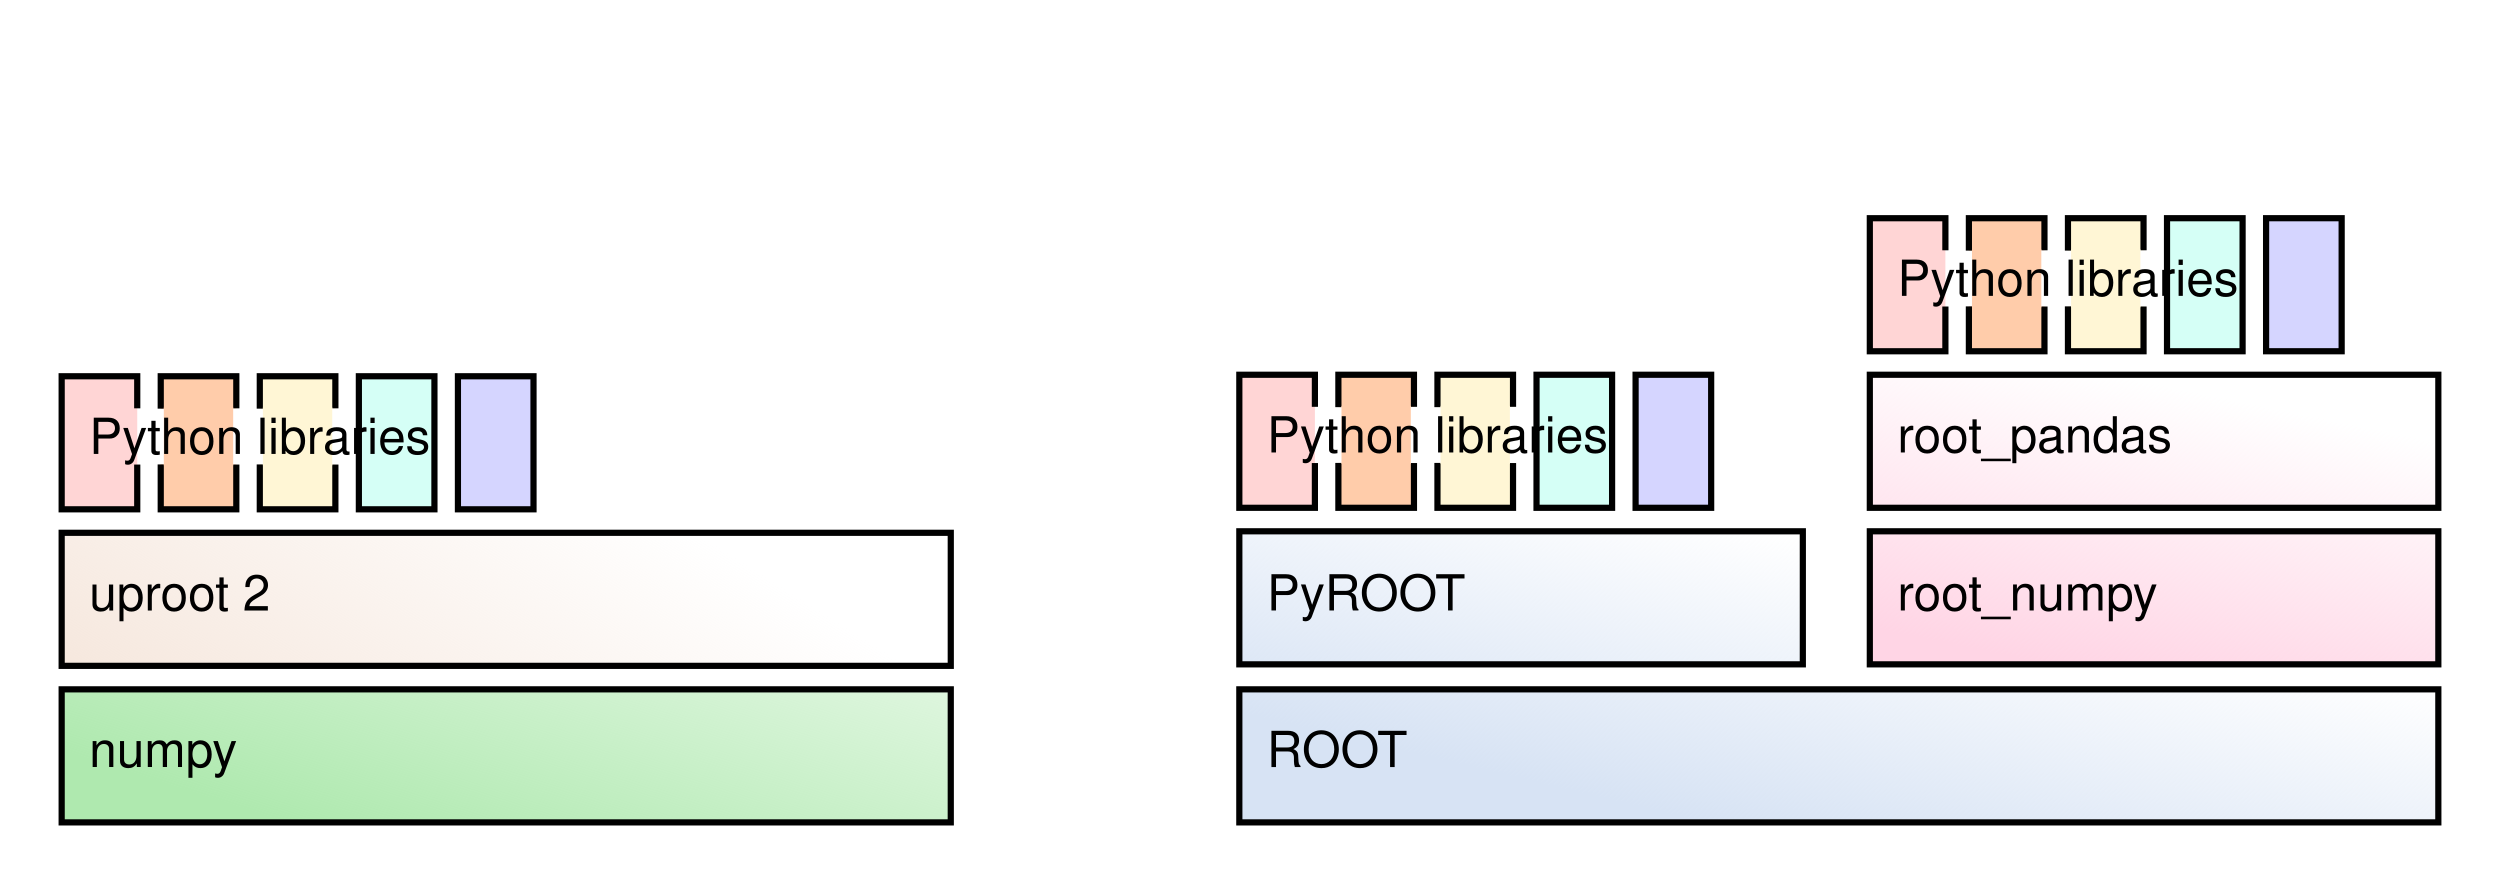
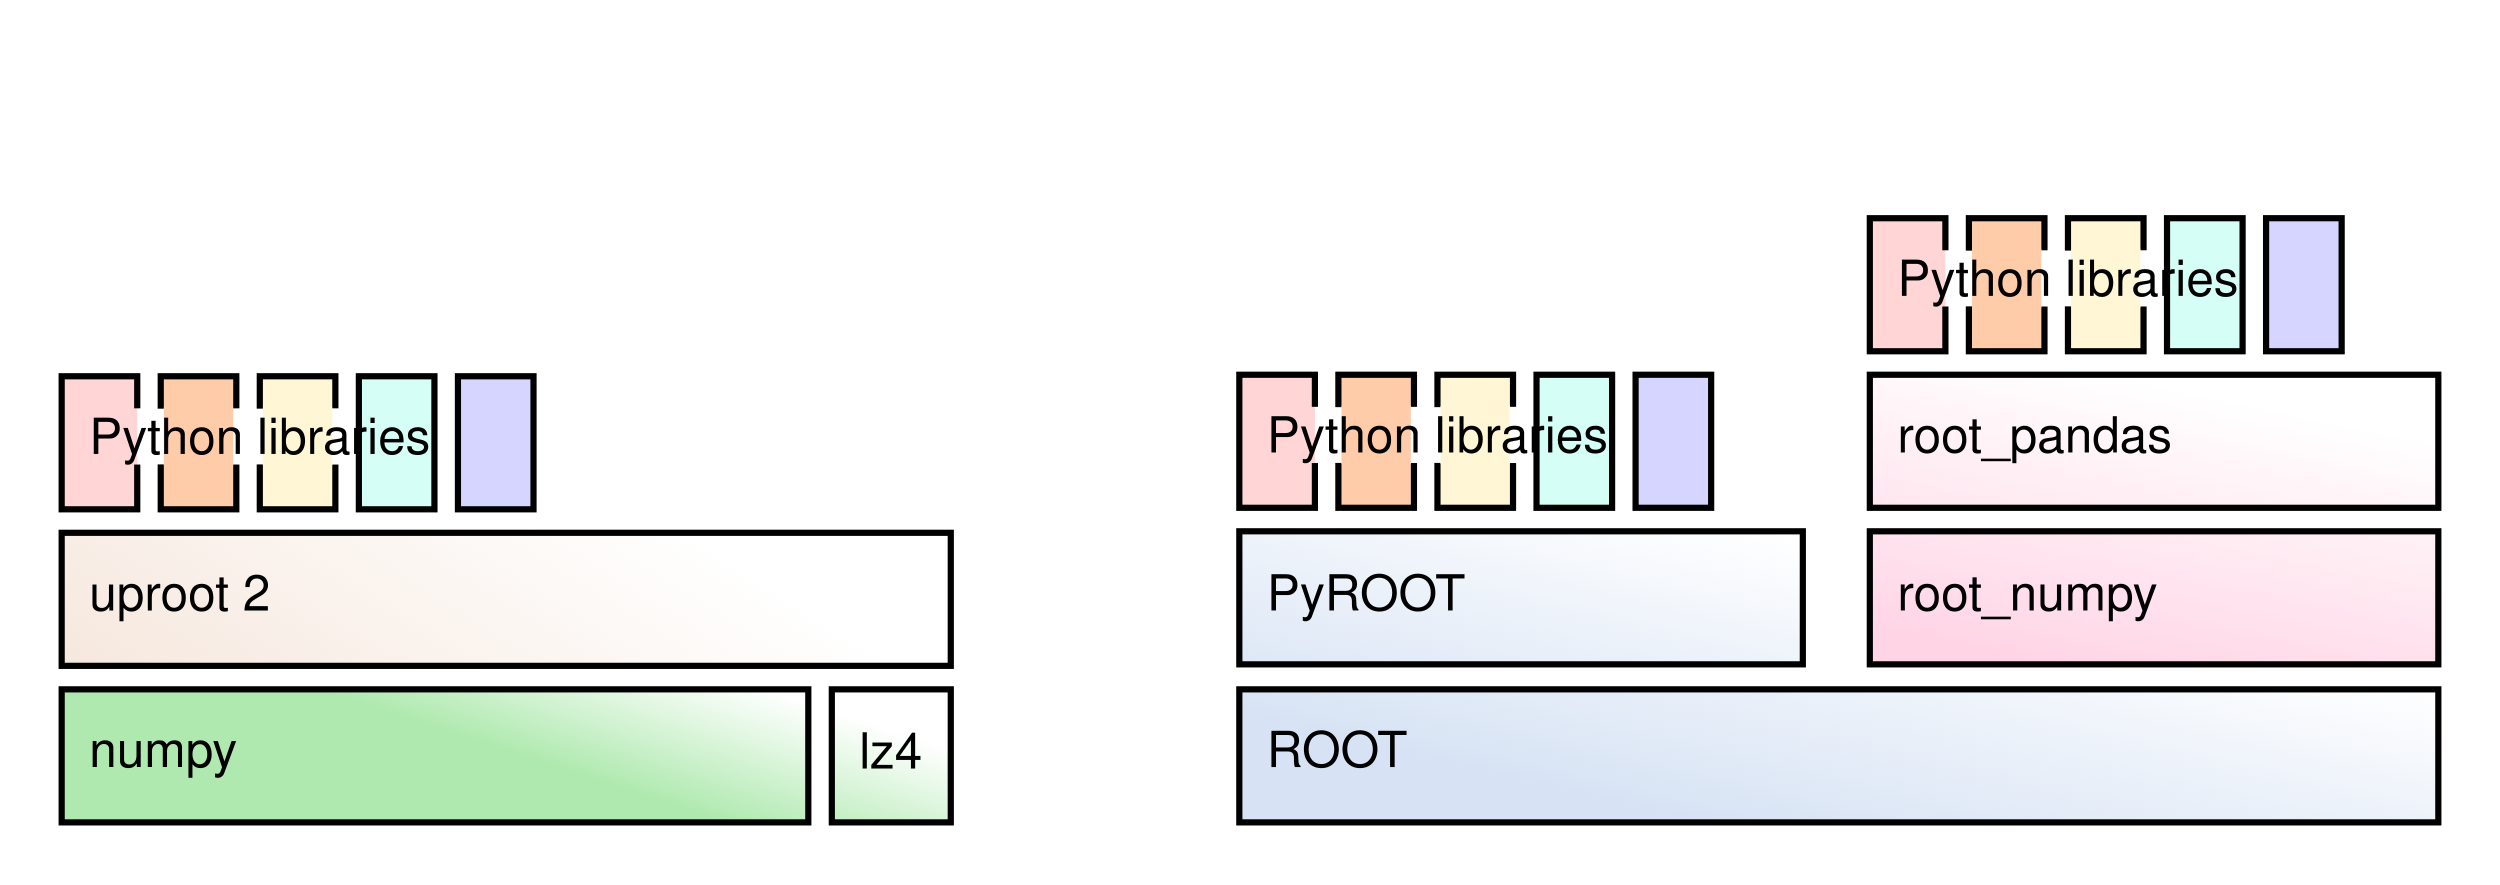
<svg xmlns="http://www.w3.org/2000/svg" xmlns:xlink="http://www.w3.org/1999/xlink" width="213.436mm" height="75.476mm" viewBox="0 0 213.436 75.476" version="1.1" id="svg8">
  <defs id="defs2">
    <linearGradient id="linearGradient1137">
      <stop style="stop-color:#ffd5e5;stop-opacity:1;" offset="0" id="stop1133" />
      <stop style="stop-color:#ffd5e5;stop-opacity:0;" offset="1" id="stop1135" />
    </linearGradient>
    <linearGradient id="linearGradient1127">
      <stop style="stop-color:#d7e3f4;stop-opacity:1;" offset="0" id="stop1123" />
      <stop style="stop-color:#d7e3f4;stop-opacity:0;" offset="1" id="stop1125" />
    </linearGradient>
    <linearGradient id="linearGradient928">
      <stop style="stop-color:#f4e3d7;stop-opacity:1;" offset="0" id="stop924" />
      <stop style="stop-color:#f4e3d7;stop-opacity:0;" offset="1" id="stop926" />
    </linearGradient>
    <linearGradient id="linearGradient897">
      <stop style="stop-color:#afe9af;stop-opacity:1;" offset="0" id="stop893" />
      <stop style="stop-color:#afe9af;stop-opacity:0;" offset="1" id="stop895" />
    </linearGradient>
    <linearGradient xlink:href="#linearGradient897" id="linearGradient899" x1="85.558" y1="199.568" x2="100.311" y2="153.813" gradientUnits="userSpaceOnUse" gradientTransform="translate(-45.32837)" />
    <linearGradient gradientTransform="matrix(3.779528,0,0,3.779528,-302.2573,-579.3418)" xlink:href="#linearGradient897" id="linearGradient899-6" x1="88.733" y1="178.401" x2="95.549" y2="153.549" gradientUnits="userSpaceOnUse" />
    <linearGradient xlink:href="#linearGradient928" id="linearGradient930" x1="60.804" y1="178.401" x2="64.679" y2="167.042" gradientUnits="userSpaceOnUse" />
    <linearGradient gradientTransform="matrix(3.779528,0,0,3.779528,-158.8111,-630.3419)" xlink:href="#linearGradient928" id="linearGradient930-7" x1="60.804" y1="178.401" x2="64.679" y2="167.042" gradientUnits="userSpaceOnUse" />
    <linearGradient xlink:href="#linearGradient928" id="linearGradient1033" gradientUnits="userSpaceOnUse" x1="71.628" y1="178.669" x2="96.083" y2="139.915" gradientTransform="translate(-45.32837)" />
    <linearGradient xlink:href="#linearGradient897" id="linearGradient1077" gradientUnits="userSpaceOnUse" x1="85.558" y1="199.568" x2="100.311" y2="153.813" gradientTransform="translate(-45.32837)" />
    <linearGradient xlink:href="#linearGradient1127" id="linearGradient1129" x1="153.269" y1="178.401" x2="159.128" y2="153.549" gradientUnits="userSpaceOnUse" gradientTransform="translate(-15.875)" />
    <linearGradient xlink:href="#linearGradient1127" id="linearGradient1131" x1="153.269" y1="178.401" x2="159.128" y2="153.549" gradientUnits="userSpaceOnUse" gradientTransform="translate(-15.875)" />
    <linearGradient xlink:href="#linearGradient1137" id="linearGradient1139" x1="166.688" y1="164.908" x2="171.79" y2="140.184" gradientUnits="userSpaceOnUse" />
    <linearGradient xlink:href="#linearGradient1137" id="linearGradient1141" x1="166.688" y1="164.908" x2="171.79" y2="140.184" gradientUnits="userSpaceOnUse" />
    <linearGradient xlink:href="#linearGradient1127" id="linearGradient1399" gradientUnits="userSpaceOnUse" gradientTransform="translate(-15.875)" x1="153.269" y1="178.401" x2="159.128" y2="153.549" />
    <linearGradient xlink:href="#linearGradient1137" id="linearGradient1401" gradientUnits="userSpaceOnUse" x1="166.688" y1="164.908" x2="171.79" y2="140.184" />
    <linearGradient xlink:href="#linearGradient1137" id="linearGradient1403" gradientUnits="userSpaceOnUse" x1="166.688" y1="164.908" x2="171.79" y2="140.184" />
-     <linearGradient xlink:href="#linearGradient897" id="linearGradient1437" gradientUnits="userSpaceOnUse" gradientTransform="translate(-45.32837)" x1="85.558" y1="199.568" x2="100.311" y2="153.813" />
+     <linearGradient xlink:href="#linearGradient897" id="linearGradient1437" gradientUnits="userSpaceOnUse" gradientTransform="translate(-45.32837)" x1="98.931" y1="191.766" x2="102.635" y2="180.407" />
    <linearGradient xlink:href="#linearGradient1127" id="linearGradient1506" gradientUnits="userSpaceOnUse" gradientTransform="translate(-15.875)" x1="153.269" y1="178.401" x2="159.128" y2="153.549" />
    <linearGradient xlink:href="#linearGradient1137" id="linearGradient1508" gradientUnits="userSpaceOnUse" x1="166.688" y1="164.908" x2="171.79" y2="140.184" />
    <linearGradient xlink:href="#linearGradient928" id="linearGradient1516" gradientUnits="userSpaceOnUse" gradientTransform="translate(-45.32837,26.85847)" x1="71.628" y1="178.669" x2="96.083" y2="139.915" />
+     <linearGradient xlink:href="#linearGradient897" id="linearGradient918" gradientUnits="userSpaceOnUse" gradientTransform="translate(-45.32838,26.85847)" x1="98.931" y1="164.908" x2="102.635" y2="153.549" />
  </defs>
  <g id="layer1" transform="translate(8.309612,-108.1901)">
    <g id="g1498">
      <path id="rect1079" d="M 97.497,167.042 H 199.862 v 11.359 H 97.497 Z" style="opacity:1;vector-effect:none;fill:url(#linearGradient1399);fill-opacity:1;fill-rule:evenodd;stroke:#000000;stroke-width:0.529;stroke-linecap:butt;stroke-linejoin:miter;stroke-miterlimit:4;stroke-dasharray:none;stroke-dashoffset:0;stroke-opacity:1" />
      <text xml:space="preserve" style="font-style:normal;font-variant:normal;font-weight:normal;font-stretch:normal;font-size:4.233px;line-height:1.25;font-family:'Nimbus Sans L';-inkscape-font-specification:'Nimbus Sans L';text-align:start;letter-spacing:0px;word-spacing:0px;text-anchor:start;fill:#000000;fill-opacity:1;stroke:none;stroke-width:0.265" x="99.847" y="173.674" id="text1083">
        <tspan id="tspan1081" x="99.847" y="173.674" style="stroke-width:0.265">ROOT</tspan>
      </text>
      <rect style="opacity:1;vector-effect:none;fill:url(#linearGradient1506);fill-opacity:1;fill-rule:evenodd;stroke:#000000;stroke-width:0.529;stroke-linecap:butt;stroke-linejoin:miter;stroke-miterlimit:4;stroke-dasharray:none;stroke-dashoffset:0;stroke-opacity:1" id="rect1087" width="48.109" height="11.359" x="97.497" y="153.549" />
      <text id="text1091" y="160.31" x="99.847" style="font-style:normal;font-variant:normal;font-weight:normal;font-stretch:normal;font-size:4.233px;line-height:1.25;font-family:'Nimbus Sans L';-inkscape-font-specification:'Nimbus Sans L';text-align:start;letter-spacing:0px;word-spacing:0px;text-anchor:start;fill:#000000;fill-opacity:1;stroke:none;stroke-width:0.265" xml:space="preserve">
        <tspan style="stroke-width:0.265" y="160.31" x="99.847" id="tspan1089">PyROOT</tspan>
      </text>
      <path id="rect1095" d="m 151.325,153.549 h 48.537 v 11.359 h -48.537 z" style="opacity:1;vector-effect:none;fill:url(#linearGradient1401);fill-opacity:1;fill-rule:evenodd;stroke:#000000;stroke-width:0.529;stroke-linecap:butt;stroke-linejoin:miter;stroke-miterlimit:4;stroke-dasharray:none;stroke-dashoffset:0;stroke-opacity:1" />
      <text xml:space="preserve" style="font-style:normal;font-variant:normal;font-weight:normal;font-stretch:normal;font-size:4.233px;line-height:1.25;font-family:'Nimbus Sans L';-inkscape-font-specification:'Nimbus Sans L';text-align:start;letter-spacing:0px;word-spacing:0px;text-anchor:start;fill:#000000;fill-opacity:1;stroke:none;stroke-width:0.265" x="153.676" y="160.31" id="text1109">
        <tspan id="tspan1107" x="153.676" y="160.31" style="stroke-width:0.265">root_numpy</tspan>
      </text>
      <path id="rect1111" d="m 151.325,140.184 h 48.537 v 11.359 h -48.537 z" style="opacity:1;vector-effect:none;fill:url(#linearGradient1508);fill-opacity:1;fill-rule:evenodd;stroke:#000000;stroke-width:0.529;stroke-linecap:butt;stroke-linejoin:miter;stroke-miterlimit:4;stroke-dasharray:none;stroke-dashoffset:0;stroke-opacity:1" />
      <text xml:space="preserve" style="font-style:normal;font-variant:normal;font-weight:normal;font-stretch:normal;font-size:4.233px;line-height:1.25;font-family:'Nimbus Sans L';-inkscape-font-specification:'Nimbus Sans L';text-align:start;letter-spacing:0px;word-spacing:0px;text-anchor:start;fill:#000000;fill-opacity:1;stroke:none;stroke-width:0.265" x="153.676" y="146.816" id="text1115">
        <tspan id="tspan1113" x="153.676" y="146.816" style="stroke-width:0.265">root_pandas</tspan>
      </text>
      <path id="path1339" d="m 103.949,147.722 v 3.821 h -6.452 v -3.832 -4.761 -2.766 h 6.452 v 2.738" style="opacity:1;vector-effect:none;fill:#ffd5d5;fill-opacity:1;fill-rule:evenodd;stroke:#000000;stroke-width:0.529;stroke-linecap:butt;stroke-linejoin:miter;stroke-miterlimit:4;stroke-dasharray:none;stroke-dashoffset:0;stroke-opacity:1" />
      <path id="path1341" d="m 114.412,142.95 v -2.766 h 6.452 v 2.738 m 0,4.8 v 3.821 h -6.452 v -3.832" style="opacity:1;vector-effect:none;fill:#fff6d5;fill-opacity:1;fill-rule:evenodd;stroke:#000000;stroke-width:0.529;stroke-linecap:butt;stroke-linejoin:miter;stroke-miterlimit:4;stroke-dasharray:none;stroke-dashoffset:0;stroke-opacity:1" />
      <path style="opacity:1;vector-effect:none;fill:#ffccaa;fill-opacity:1;fill-rule:evenodd;stroke:#000000;stroke-width:0.529;stroke-linecap:butt;stroke-linejoin:miter;stroke-miterlimit:4;stroke-dasharray:none;stroke-dashoffset:0;stroke-opacity:1" d="m 112.406,147.722 v 3.821 h -6.452 v -3.832 m 0,-4.761 v -2.766 h 6.452 v 2.738" id="path1345" />
      <path style="opacity:1;vector-effect:none;fill:#d5fff6;fill-opacity:1;fill-rule:evenodd;stroke:#000000;stroke-width:0.529;stroke-linecap:butt;stroke-linejoin:miter;stroke-miterlimit:4;stroke-dasharray:none;stroke-dashoffset:0;stroke-opacity:1" d="m 122.87,140.184 h 6.452 v 11.359 h -6.452 z" id="path1347" />
      <path style="opacity:1;vector-effect:none;fill:#ffccaa;fill-opacity:1;fill-rule:evenodd;stroke:none;stroke-width:0.529;stroke-linecap:butt;stroke-linejoin:miter;stroke-miterlimit:4;stroke-dasharray:none;stroke-dashoffset:0;stroke-opacity:1" d="m 106.219,142.843 h 5.92 v 4.953 h -5.92 z" id="path1349" />
      <path style="opacity:1;vector-effect:none;fill:#d5d5ff;fill-opacity:1;fill-rule:evenodd;stroke:#000000;stroke-width:0.529;stroke-linecap:butt;stroke-linejoin:miter;stroke-miterlimit:4;stroke-dasharray:none;stroke-dashoffset:0;stroke-opacity:1" d="m 131.328,140.184 h 6.452 v 11.359 h -6.452 z" id="path1351" />
      <path id="path1353" d="m 114.677,142.843 h 5.92 v 4.953 h -5.92 z" style="opacity:1;vector-effect:none;fill:#fff6d5;fill-opacity:1;fill-rule:evenodd;stroke:none;stroke-width:0.529;stroke-linecap:butt;stroke-linejoin:miter;stroke-miterlimit:4;stroke-dasharray:none;stroke-dashoffset:0;stroke-opacity:1" />
      <text id="text1357" y="146.816" x="99.847" style="font-style:normal;font-variant:normal;font-weight:normal;font-stretch:normal;font-size:4.233px;line-height:1.25;font-family:'Nimbus Sans L';-inkscape-font-specification:'Nimbus Sans L';text-align:start;letter-spacing:0px;word-spacing:0px;text-anchor:start;fill:#000000;fill-opacity:1;stroke:none;stroke-width:0.265" xml:space="preserve">
        <tspan style="stroke-width:0.265" y="146.816" x="99.847" id="tspan1355">Python libraries</tspan>
      </text>
      <path style="opacity:1;vector-effect:none;fill:#ffd5d5;fill-opacity:1;fill-rule:evenodd;stroke:#000000;stroke-width:0.529;stroke-linecap:butt;stroke-linejoin:miter;stroke-miterlimit:4;stroke-dasharray:none;stroke-dashoffset:0;stroke-opacity:1" d="m 157.777,134.358 v 3.821 h -6.452 v -3.832 -4.761 -2.766 h 6.452 v 2.738" id="path1378" />
      <path style="opacity:1;vector-effect:none;fill:#fff6d5;fill-opacity:1;fill-rule:evenodd;stroke:#000000;stroke-width:0.529;stroke-linecap:butt;stroke-linejoin:miter;stroke-miterlimit:4;stroke-dasharray:none;stroke-dashoffset:0;stroke-opacity:1" d="m 168.241,129.585 v -2.766 h 6.452 v 2.738 m 0,4.8 v 3.821 h -6.452 v -3.832" id="path1380" />
      <path id="path1382" d="m 166.235,134.358 v 3.821 h -6.452 v -3.832 m 0,-4.761 v -2.766 h 6.452 v 2.738" style="opacity:1;vector-effect:none;fill:#ffccaa;fill-opacity:1;fill-rule:evenodd;stroke:#000000;stroke-width:0.529;stroke-linecap:butt;stroke-linejoin:miter;stroke-miterlimit:4;stroke-dasharray:none;stroke-dashoffset:0;stroke-opacity:1" />
      <path id="path1384" d="m 176.698,126.819 h 6.452 v 11.359 h -6.452 z" style="opacity:1;vector-effect:none;fill:#d5fff6;fill-opacity:1;fill-rule:evenodd;stroke:#000000;stroke-width:0.529;stroke-linecap:butt;stroke-linejoin:miter;stroke-miterlimit:4;stroke-dasharray:none;stroke-dashoffset:0;stroke-opacity:1" />
      <path id="path1386" d="m 160.047,129.478 h 5.92 v 4.953 h -5.92 z" style="opacity:1;vector-effect:none;fill:#ffccaa;fill-opacity:1;fill-rule:evenodd;stroke:none;stroke-width:0.529;stroke-linecap:butt;stroke-linejoin:miter;stroke-miterlimit:4;stroke-dasharray:none;stroke-dashoffset:0;stroke-opacity:1" />
      <path id="path1388" d="m 185.156,126.819 h 6.452 v 11.359 h -6.452 z" style="opacity:1;vector-effect:none;fill:#d5d5ff;fill-opacity:1;fill-rule:evenodd;stroke:#000000;stroke-width:0.529;stroke-linecap:butt;stroke-linejoin:miter;stroke-miterlimit:4;stroke-dasharray:none;stroke-dashoffset:0;stroke-opacity:1" />
      <path style="opacity:1;vector-effect:none;fill:#fff6d5;fill-opacity:1;fill-rule:evenodd;stroke:none;stroke-width:0.529;stroke-linecap:butt;stroke-linejoin:miter;stroke-miterlimit:4;stroke-dasharray:none;stroke-dashoffset:0;stroke-opacity:1" d="m 168.505,129.478 h 5.92 v 4.953 h -5.92 z" id="path1390" />
      <text xml:space="preserve" style="font-style:normal;font-variant:normal;font-weight:normal;font-stretch:normal;font-size:4.233px;line-height:1.25;font-family:'Nimbus Sans L';-inkscape-font-specification:'Nimbus Sans L';text-align:start;letter-spacing:0px;word-spacing:0px;text-anchor:start;fill:#000000;fill-opacity:1;stroke:none;stroke-width:0.265" x="153.676" y="133.451" id="text1394">
        <tspan id="tspan1392" x="153.676" y="133.451" style="stroke-width:0.265">Python libraries</tspan>
      </text>
    </g>
    <g id="g1466" transform="translate(0,-13.36469)">
+       <rect y="180.407" x="-3.045" height="11.359" width="63.745" id="rect1407" style="opacity:1;vector-effect:none;fill:url(#linearGradient1437);fill-opacity:1;fill-rule:evenodd;stroke:#000000;stroke-width:0.529;stroke-linecap:butt;stroke-linejoin:miter;stroke-miterlimit:4;stroke-dasharray:none;stroke-dashoffset:0;stroke-opacity:1" />
+       <rect style="opacity:1;vector-effect:none;fill:url(#linearGradient918);fill-opacity:1;fill-rule:evenodd;stroke:#000000;stroke-width:0.529;stroke-linecap:butt;stroke-linejoin:miter;stroke-miterlimit:4;stroke-dasharray:none;stroke-dashoffset:0;stroke-opacity:1" id="rect912" width="10.156" height="11.359" x="62.706" y="180.407" />
      <rect y="167.042" x="-3.045" height="11.359" width="75.907" id="rect1510" style="opacity:1;vector-effect:none;fill:url(#linearGradient1516);fill-opacity:1;fill-rule:evenodd;stroke:#000000;stroke-width:0.529;stroke-linecap:butt;stroke-linejoin:miter;stroke-miterlimit:4;stroke-dasharray:none;stroke-dashoffset:0;stroke-opacity:1" />
      <text xml:space="preserve" style="font-style:normal;font-variant:normal;font-weight:normal;font-stretch:normal;font-size:4.233px;line-height:1.25;font-family:'Nimbus Sans L';-inkscape-font-specification:'Nimbus Sans L';text-align:start;letter-spacing:0px;word-spacing:0px;text-anchor:start;fill:#000000;fill-opacity:1;stroke:none;stroke-width:0.265" x="-0.694" y="173.674" id="text1514">
        <tspan id="tspan1512" x="-0.694" y="173.674" style="stroke-width:0.265">uproot 2</tspan>
      </text>
      <path style="opacity:1;vector-effect:none;fill:#ffd5d5;fill-opacity:1;fill-rule:evenodd;stroke:#000000;stroke-width:0.529;stroke-linecap:butt;stroke-linejoin:miter;stroke-miterlimit:4;stroke-dasharray:none;stroke-dashoffset:0;stroke-opacity:1" d="m 3.407,161.216 v 3.821 h -6.452 v -3.832 -4.761 -2.766 h 6.452 v 2.738" id="path1238" />
      <path style="opacity:1;vector-effect:none;fill:#fff6d5;fill-opacity:1;fill-rule:evenodd;stroke:#000000;stroke-width:0.529;stroke-linecap:butt;stroke-linejoin:miter;stroke-miterlimit:4;stroke-dasharray:none;stroke-dashoffset:0;stroke-opacity:1" d="m 13.87,156.444 v -2.766 h 6.452 v 2.738 m 0,4.8 v 3.821 h -6.452 v -3.832" id="path1263" />
      <path id="rect1191" d="m 11.865,161.216 v 3.821 H 5.413 v -3.832 m 0,-4.761 v -2.766 H 11.865 v 2.738" style="opacity:1;vector-effect:none;fill:#ffccaa;fill-opacity:1;fill-rule:evenodd;stroke:#000000;stroke-width:0.529;stroke-linecap:butt;stroke-linejoin:miter;stroke-miterlimit:4;stroke-dasharray:none;stroke-dashoffset:0;stroke-opacity:1" />
      <path id="rect1205" d="m 22.328,153.678 h 6.452 v 11.359 h -6.452 z" style="opacity:1;vector-effect:none;fill:#d5fff6;fill-opacity:1;fill-rule:evenodd;stroke:#000000;stroke-width:0.529;stroke-linecap:butt;stroke-linejoin:miter;stroke-miterlimit:4;stroke-dasharray:none;stroke-dashoffset:0;stroke-opacity:1" />
      <path id="rect1281" d="m 5.677,156.336 h 5.92 v 4.953 H 5.677 Z" style="opacity:1;vector-effect:none;fill:#ffccaa;fill-opacity:1;fill-rule:evenodd;stroke:none;stroke-width:0.529;stroke-linecap:butt;stroke-linejoin:miter;stroke-miterlimit:4;stroke-dasharray:none;stroke-dashoffset:0;stroke-opacity:1" />
      <path id="rect1213" d="m 30.786,153.678 h 6.452 v 11.359 h -6.452 z" style="opacity:1;vector-effect:none;fill:#d5d5ff;fill-opacity:1;fill-rule:evenodd;stroke:#000000;stroke-width:0.529;stroke-linecap:butt;stroke-linejoin:miter;stroke-miterlimit:4;stroke-dasharray:none;stroke-dashoffset:0;stroke-opacity:1" />
      <path style="opacity:1;vector-effect:none;fill:#fff6d5;fill-opacity:1;fill-rule:evenodd;stroke:none;stroke-width:0.529;stroke-linecap:butt;stroke-linejoin:miter;stroke-miterlimit:4;stroke-dasharray:none;stroke-dashoffset:0;stroke-opacity:1" d="m 14.135,156.336 h 5.92 v 4.953 H 14.135 Z" id="path1315" />
      <text xml:space="preserve" style="font-style:normal;font-variant:normal;font-weight:normal;font-stretch:normal;font-size:4.233px;line-height:1.25;font-family:'Nimbus Sans L';-inkscape-font-specification:'Nimbus Sans L';text-align:start;letter-spacing:0px;word-spacing:0px;text-anchor:start;fill:#000000;fill-opacity:1;stroke:none;stroke-width:0.265" x="-0.694" y="160.31" id="text1229">
        <tspan id="tspan1227" x="-0.694" y="160.31" style="stroke-width:0.265">Python libraries</tspan>
      </text>
-       <rect y="180.407" x="-3.045" height="11.359" width="75.907" id="rect1407" style="opacity:1;vector-effect:none;fill:url(#linearGradient1437);fill-opacity:1;fill-rule:evenodd;stroke:#000000;stroke-width:0.529;stroke-linecap:butt;stroke-linejoin:miter;stroke-miterlimit:4;stroke-dasharray:none;stroke-dashoffset:0;stroke-opacity:1" />
      <text xml:space="preserve" style="font-style:normal;font-variant:normal;font-weight:normal;font-stretch:normal;font-size:4.233px;line-height:1.25;font-family:'Nimbus Sans L';-inkscape-font-specification:'Nimbus Sans L';text-align:start;letter-spacing:0px;word-spacing:0px;text-anchor:start;fill:#000000;fill-opacity:1;stroke:none;stroke-width:0.265" x="-0.694" y="187.039" id="text1411">
        <tspan id="tspan1409" x="-0.694" y="187.039" style="stroke-width:0.265">numpy</tspan>
+       </text>
+       <text id="text916" y="187.168" x="65.056" style="font-style:normal;font-variant:normal;font-weight:normal;font-stretch:normal;font-size:4.233px;line-height:1.25;font-family:'Nimbus Sans L';-inkscape-font-specification:'Nimbus Sans L';text-align:start;letter-spacing:0px;word-spacing:0px;text-anchor:start;fill:#000000;fill-opacity:1;stroke:none;stroke-width:0.265" xml:space="preserve">
+         <tspan style="stroke-width:0.265" y="187.168" x="65.056" id="tspan914">lz4</tspan>
      </text>
    </g>
  </g>
</svg>
